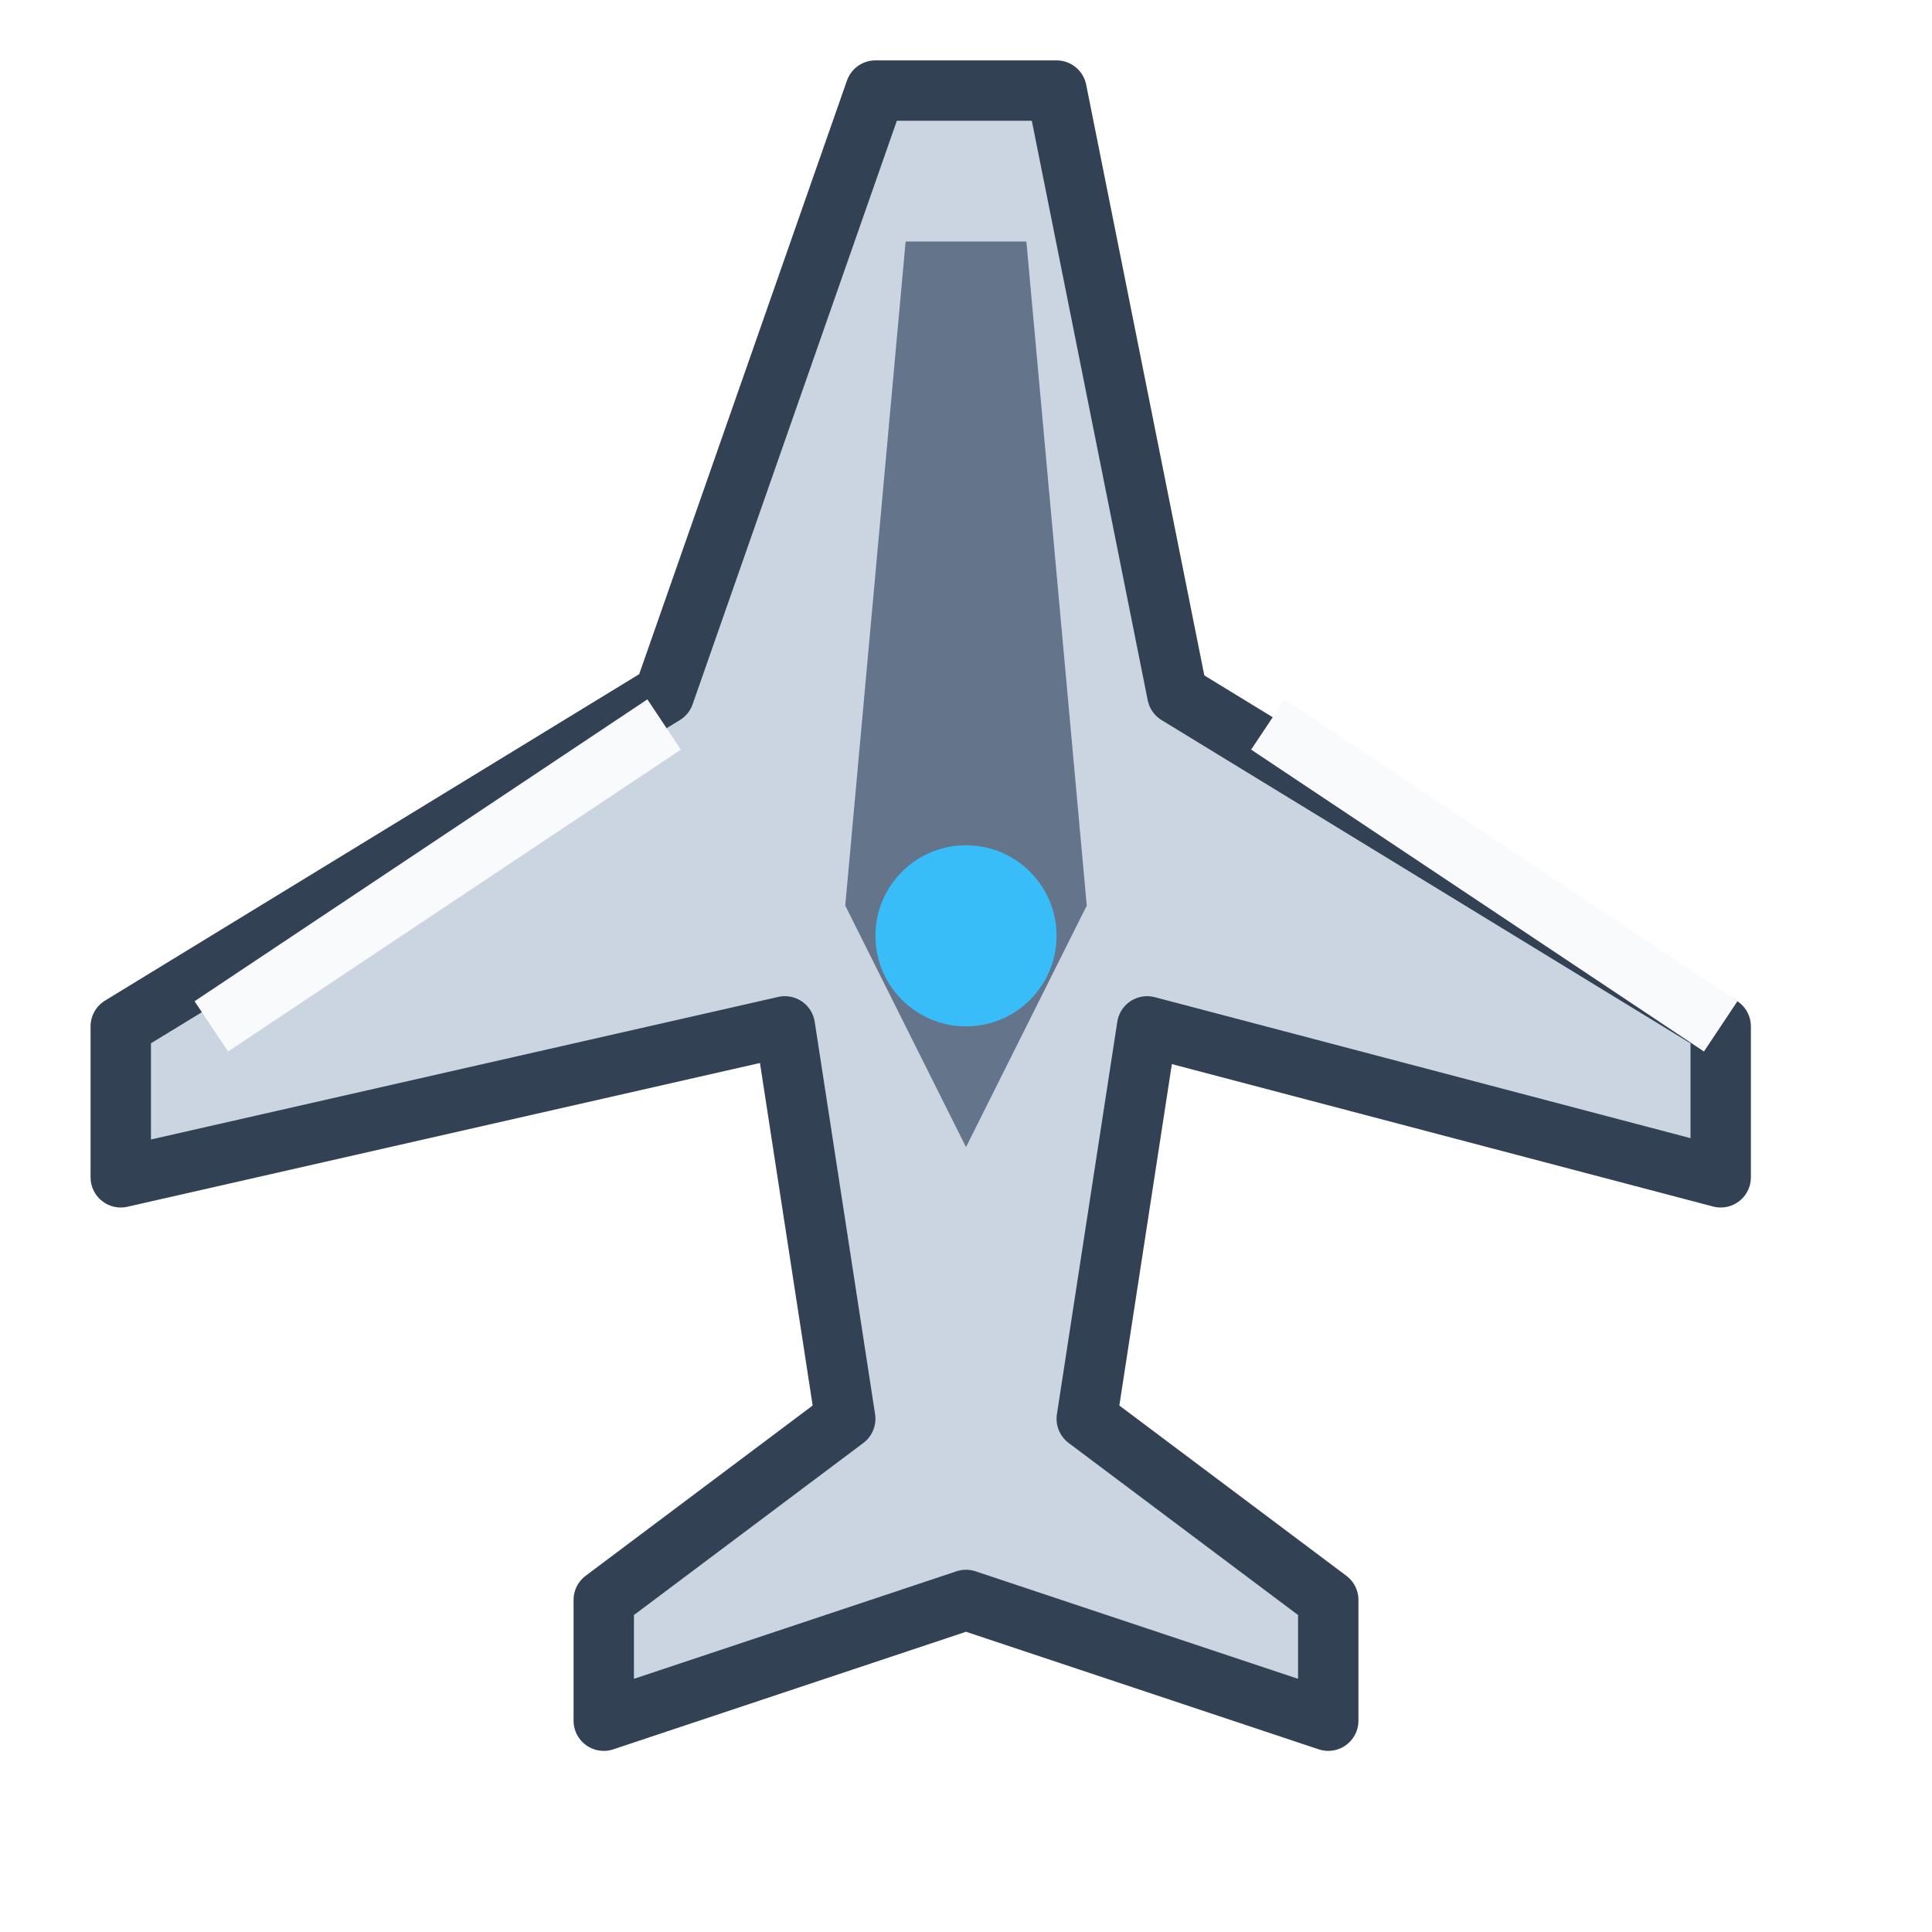
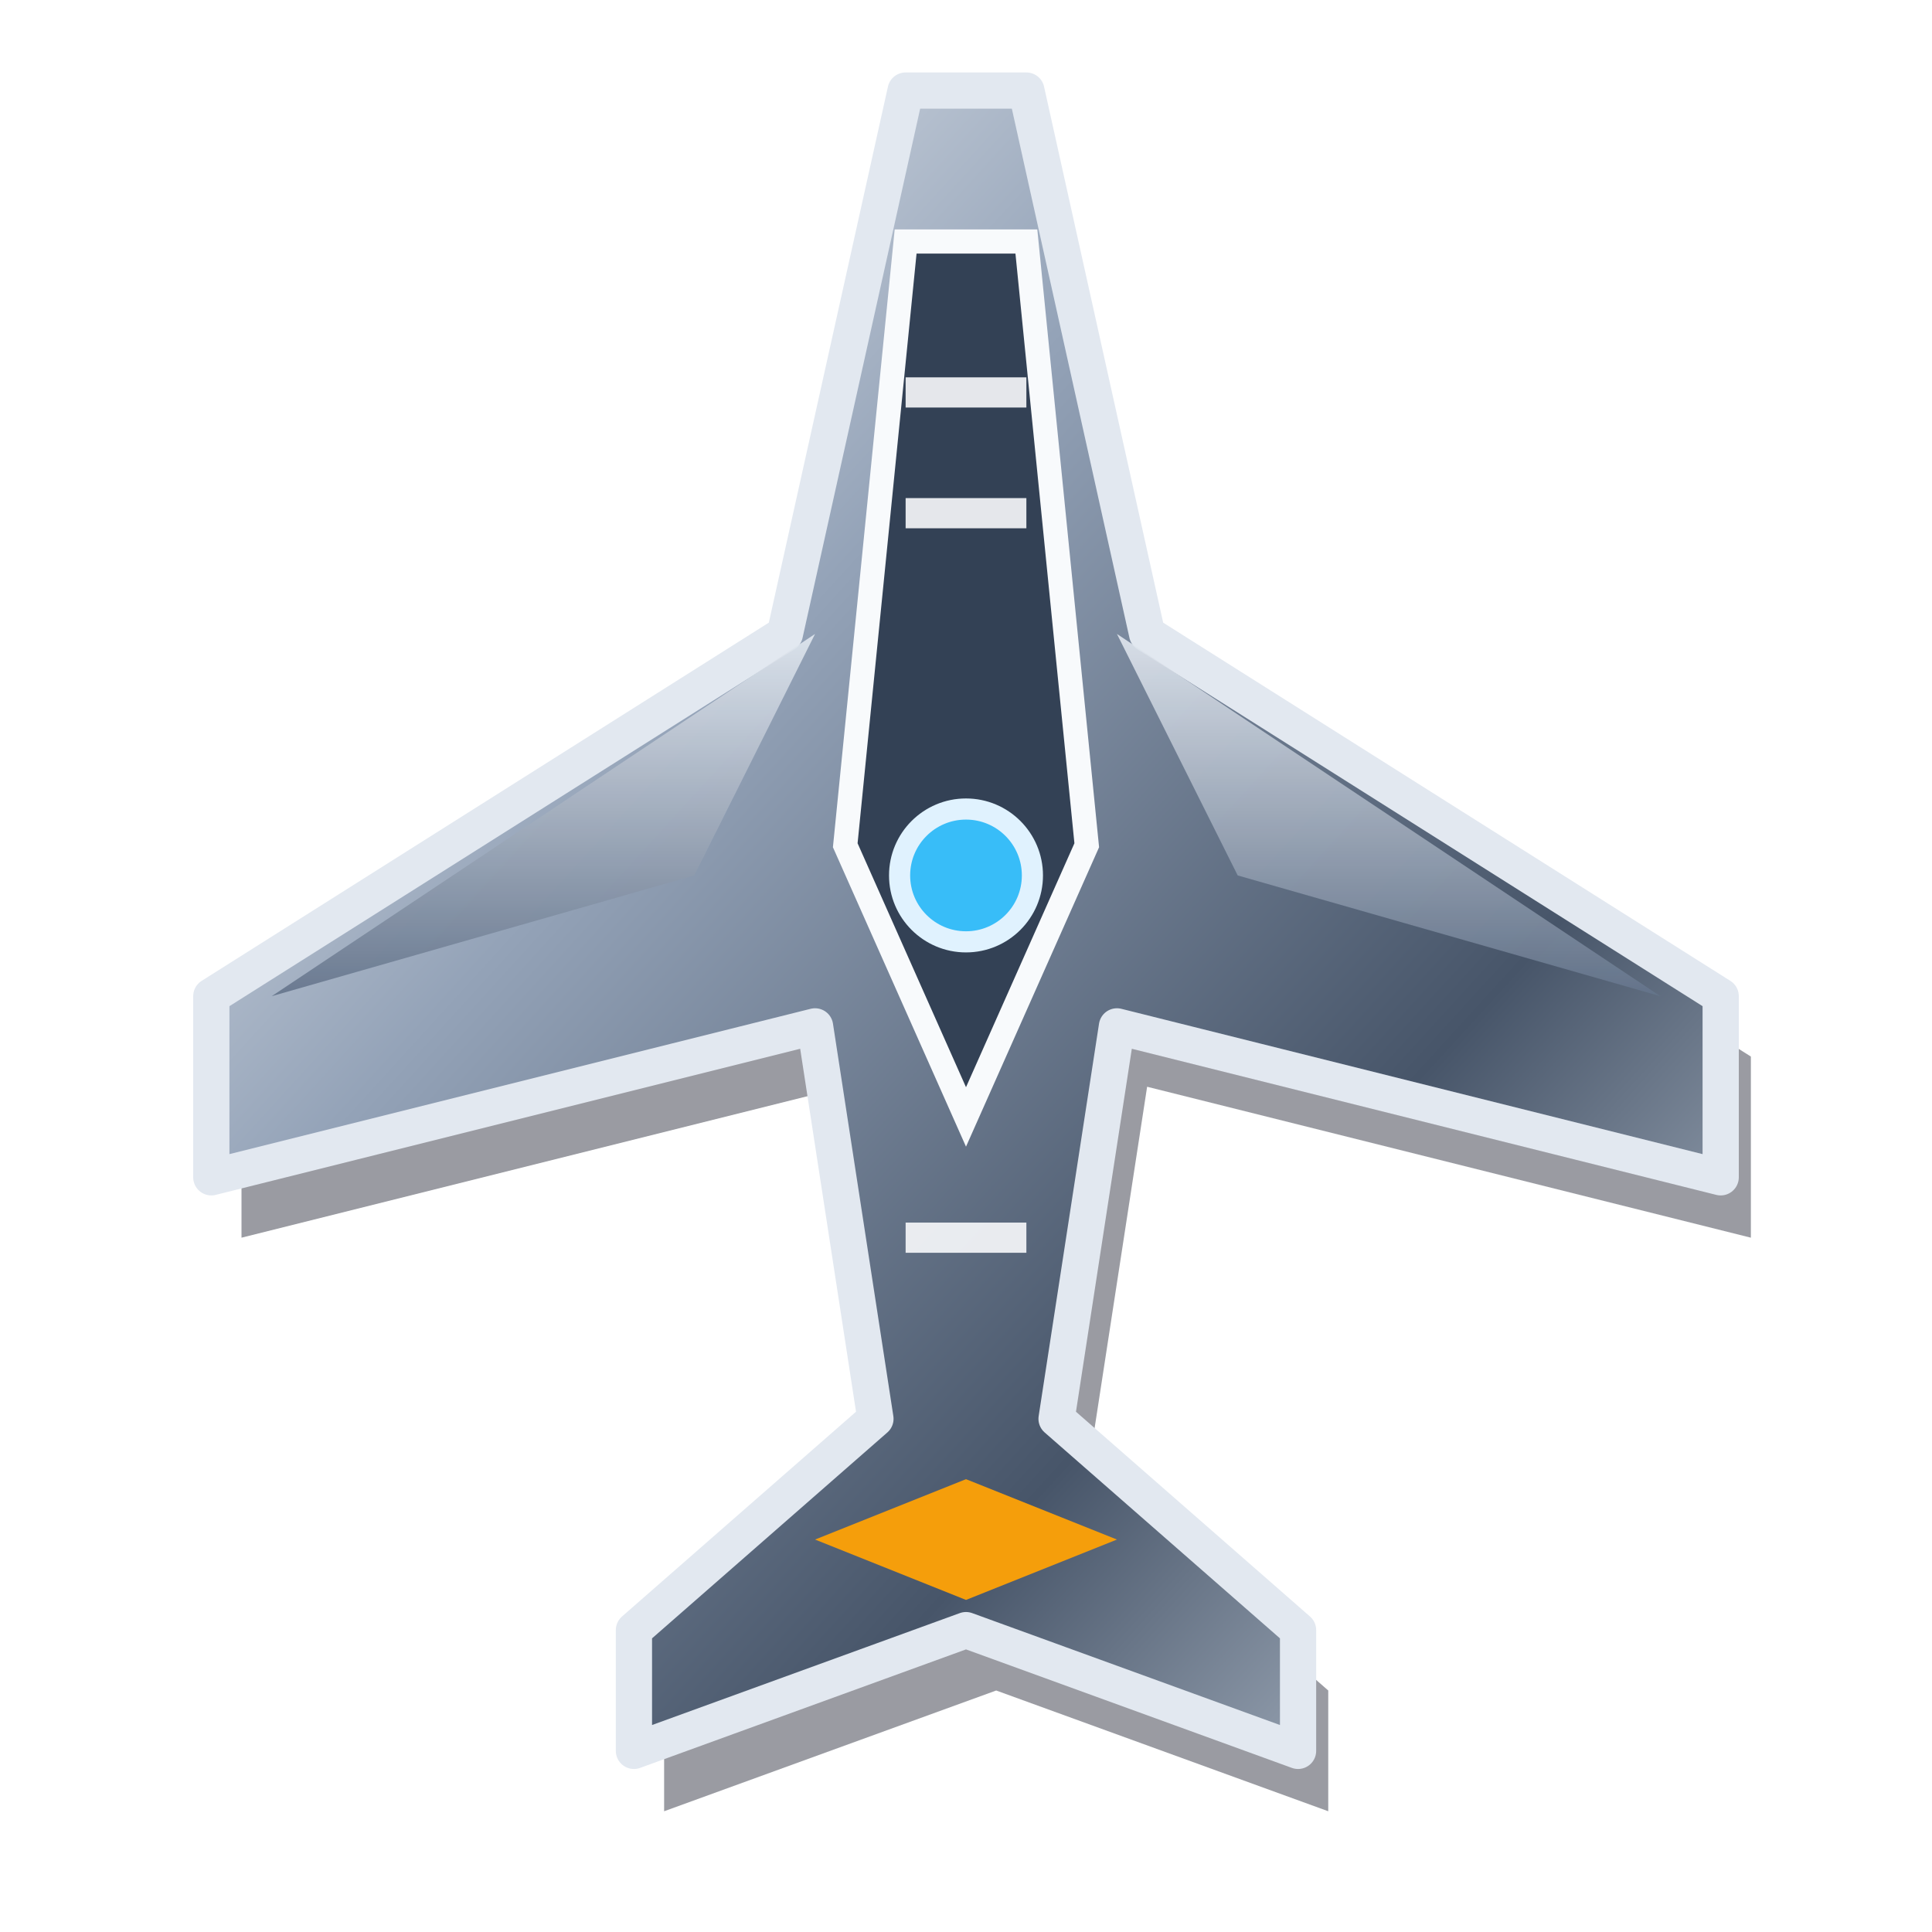
<svg xmlns="http://www.w3.org/2000/svg" viewBox="0 0 64 64">
-   <path d="M29 3h6l4 20 18 11v5L38 34l-2 13 8 6v4l-12-4-12 4v-4l8-6-2-13L4 39v-5l18-11z" fill="#cbd5e1" stroke="#334155" stroke-width="2" stroke-linejoin="round" />
-   <path d="M30 8h4l2 22-4 8-4-8z" fill="#64748b" />
-   <path d="M22 24 7 34M42 24l15 10" stroke="#f8fafc" stroke-width="2" />
-   <circle cx="32" cy="31" r="3" fill="#38bdf8" />
+   <defs>
+     <linearGradient id="metal" x1="0" y1="0" x2="1" y2="1">
+       <stop stop-color="#f8fafc" />
+       <stop offset=".35" stop-color="#94a3b8" />
+       <stop offset=".7" stop-color="#475569" />
+       <stop offset="1" stop-color="#cbd5e1" />
+     </linearGradient>
+     <linearGradient id="wing" x1="0" y1="0" x2="0" y2="1">
+       <stop stop-color="#e2e8f0" />
+       <stop offset="1" stop-color="#64748b" />
+     </linearGradient>
+   </defs>
+   <path d="M30 3h4l4 18 19 12v6L37 34l-2 13 8 7v4l-11-4-11 4v-4l8-7-2-13L7 39v-6l19-12z" fill="#020617" opacity=".4" transform="translate(1 2)" />
+   <path d="M30 3h4l4 18 19 12v6L37 34l-2 13 8 7v4l-11-4-11 4v-4l8-7-2-13L7 39v-6l19-12z" fill="url(#metal)" stroke="#e2e8f0" stroke-width="1.2" stroke-linejoin="round" />
+   <path d="M30 8h4l2 20-4 9-4-9z" fill="#334155" stroke="#f8fafc" stroke-width=".8" />
+   <path d="M27 21 9 33l14-4M37 21l18 12-14-4" fill="url(#wing)" opacity=".9" />
+   <path d="M30 13h4M30 17h4M30 41h4" stroke="#f8fafc" stroke-opacity=".9" stroke-width="1" />
+   <path d="M27 51l5-2 5 2-5 2z" fill="#f59e0b" />
+   <circle cx="32" cy="29" r="2.2" fill="#38bdf8" stroke="#e0f2fe" stroke-width=".7" />
</svg>
